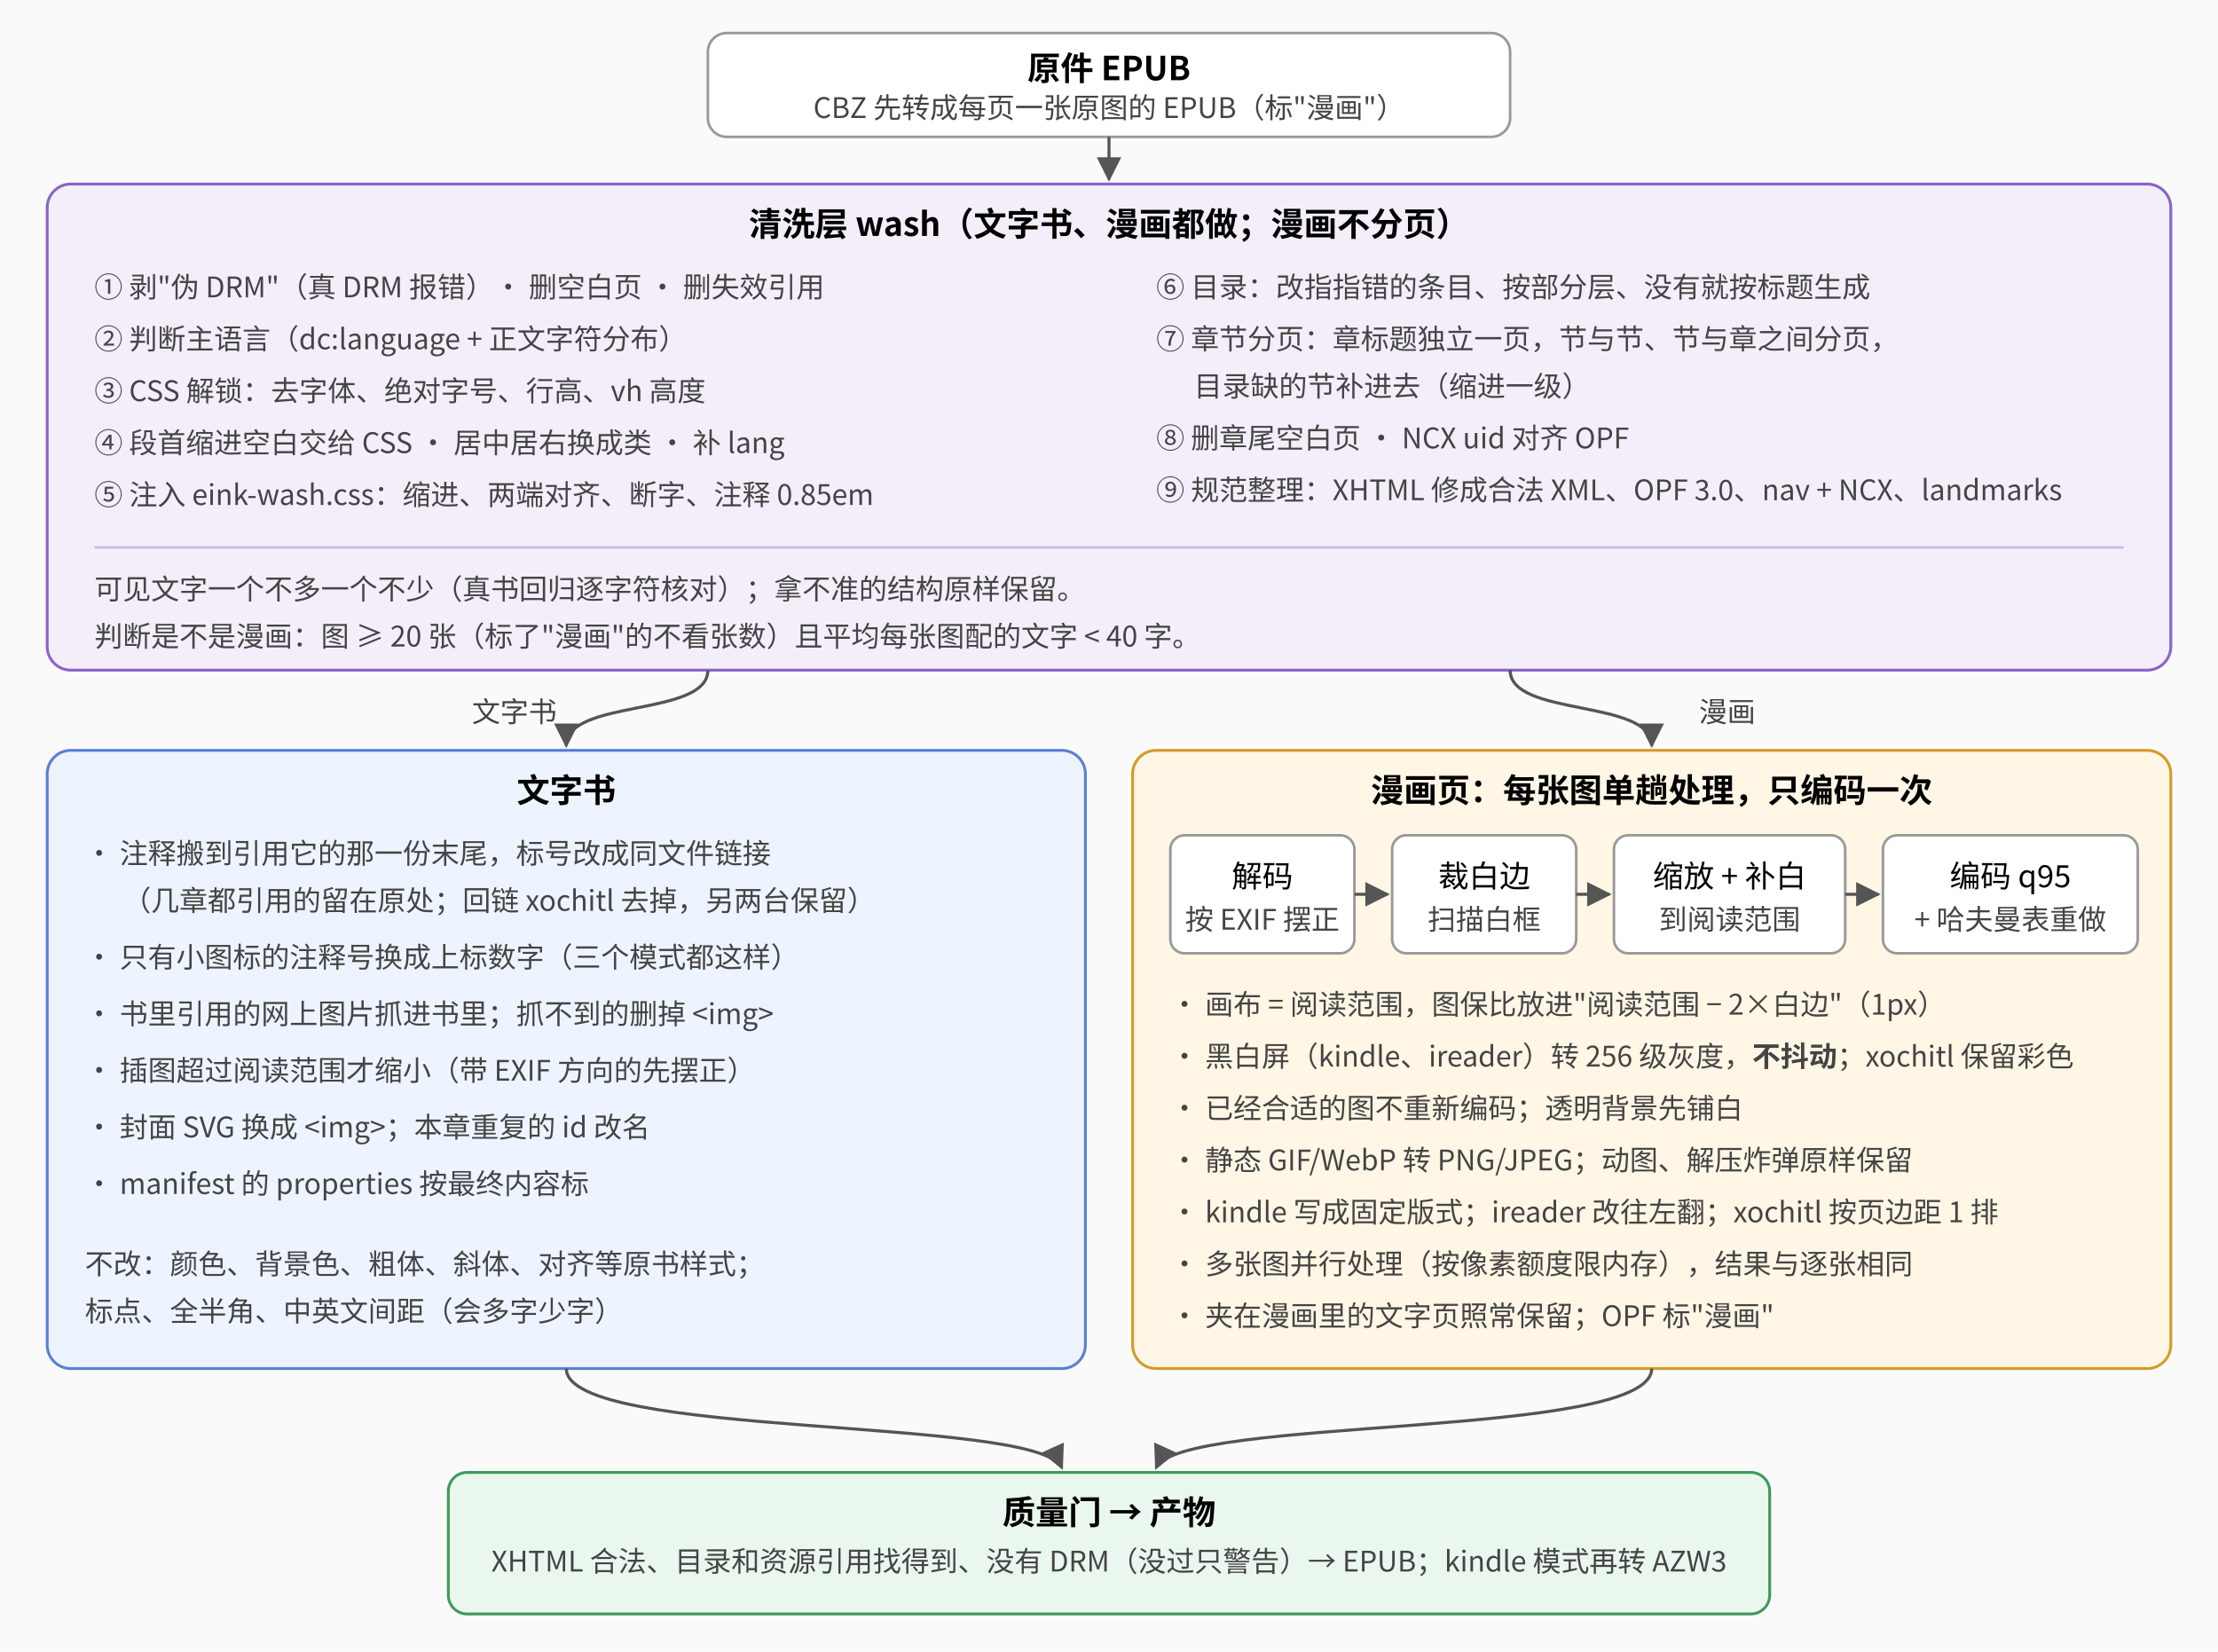
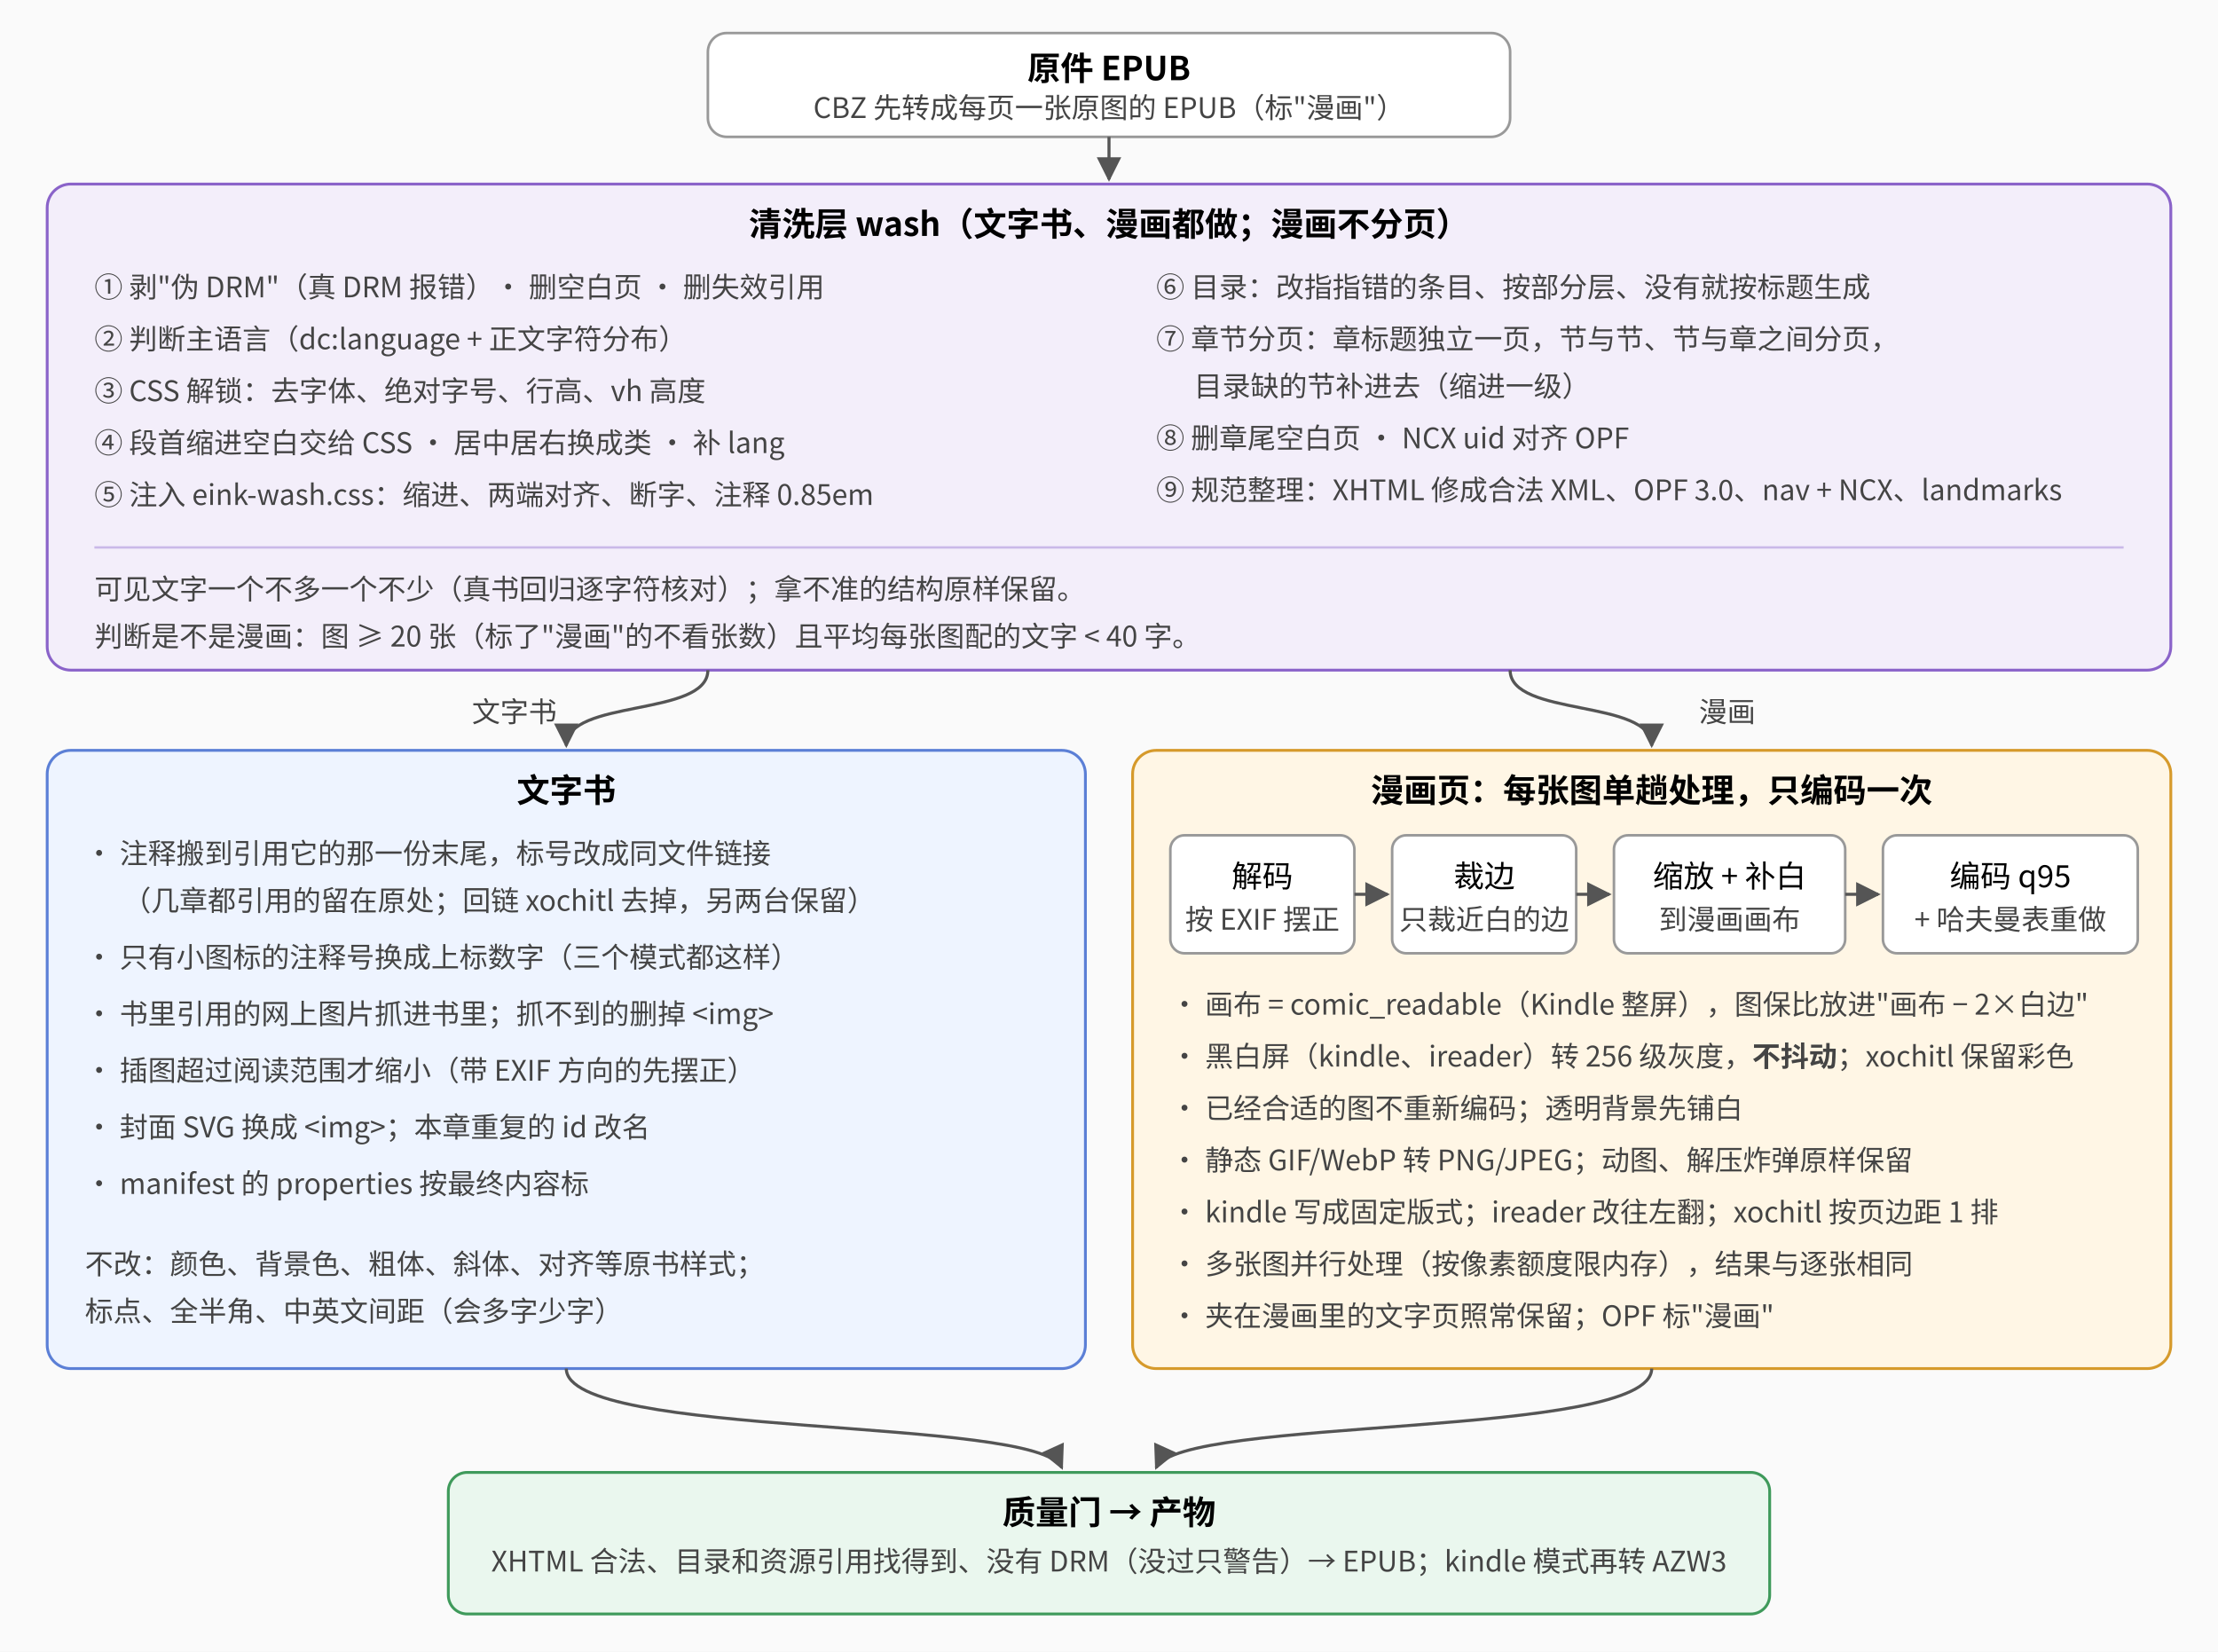
<svg xmlns="http://www.w3.org/2000/svg" viewBox="0 0 940 700" font-family="'Noto Sans CJK SC','PingFang SC','Microsoft YaHei',sans-serif" font-size="13">
  <defs>
    <marker id="a" viewBox="0 0 10 10" refX="9" refY="5" markerWidth="8" markerHeight="8" orient="auto">
      <path d="M0 0L10 5L0 10z" fill="#555" />
    </marker>
    <style>
      .b{fill:#fff;stroke:#999;stroke-width:1.1}
      .w{fill:#f3eefa;stroke:#8a63c9;stroke-width:1.2}
      .t{fill:#eef4ff;stroke:#5b7fd6;stroke-width:1.2}
      .c{fill:#fff6e5;stroke:#d69a2b;stroke-width:1.2}
      .g{fill:#eaf7ee;stroke:#3f9a5b;stroke-width:1.2}
      .h{font-weight:bold;font-size:14px}
      .s{font-size:12px;fill:#444}
      .l{stroke:#555;stroke-width:1.3;fill:none}
    </style>
  </defs>
  <rect width="940" height="700" fill="#fafafa" />
  <rect class="b" x="300" y="14" width="340" height="44" rx="8" />
  <text x="470" y="34" text-anchor="middle" class="h">原件 EPUB</text>
  <text x="470" y="50" text-anchor="middle" class="s">CBZ 先转成每页一张原图的 EPUB（标"漫画"）</text>
  <path class="l" d="M470 58 L470 76" marker-end="url(#a)" />
  <rect class="w" x="20" y="78" width="900" height="206" rx="10" />
  <text x="470" y="100" text-anchor="middle" class="h">清洗层 wash（文字书、漫画都做；漫画不分页）</text>
  <g class="s">
    <text x="40" y="126">① 剥"伪 DRM"（真 DRM 报错）· 删空白页 · 删失效引用</text>
    <text x="40" y="148">② 判断主语言（dc:language + 正文字符分布）</text>
    <text x="40" y="170">③ CSS 解锁：去字体、绝对字号、行高、vh 高度</text>
    <text x="40" y="192">④ 段首缩进空白交给 CSS · 居中居右换成类 · 补 lang</text>
    <text x="40" y="214">⑤ 注入 eink-wash.css：缩进、两端对齐、断字、注释 0.85em</text>
    <text x="490" y="126">⑥ 目录：改指指错的条目、按部分层、没有就按标题生成</text>
    <text x="490" y="148">⑦ 章节分页：章标题独立一页，节与节、节与章之间分页，</text>
    <text x="506" y="168">目录缺的节补进去（缩进一级）</text>
    <text x="490" y="190">⑧ 删章尾空白页 · NCX uid 对齐 OPF</text>
    <text x="490" y="212">⑨ 规范整理：XHTML 修成合法 XML、OPF 3.0、nav + NCX、landmarks</text>
  </g>
  <line x1="40" y1="232" x2="900" y2="232" stroke="#c9b8e8" />
  <text x="40" y="254" class="s">可见文字一个不多一个不少（真书回归逐字符核对）；拿不准的结构原样保留。</text>
  <text x="40" y="274" class="s">判断是不是漫画：图 ≥ 20 张（标了"漫画"的不看张数）且平均每张图配的文字 &lt; 40 字。</text>
  <path class="l" d="M300 284 C300 304 240 296 240 316" marker-end="url(#a)" />
  <path class="l" d="M640 284 C640 304 700 296 700 316" marker-end="url(#a)" />
  <text x="200" y="306" class="s">文字书</text>
  <text x="720" y="306" class="s">漫画</text>
  <rect class="t" x="20" y="318" width="440" height="262" rx="10" />
  <text x="240" y="340" text-anchor="middle" class="h">文字书</text>
  <g class="s">
    <text x="36" y="366">· 注释搬到引用它的那一份末尾，标号改成同文件链接</text>
    <text x="52" y="386">（几章都引用的留在原处；回链 xochitl 去掉，另两台保留）</text>
    <text x="36" y="410">· 只有小图标的注释号换成上标数字（三个模式都这样）</text>
    <text x="36" y="434">· 书里引用的网上图片抓进书里；抓不到的删掉 &lt;img&gt;</text>
    <text x="36" y="458">· 插图超过阅读范围才缩小（带 EXIF 方向的先摆正）</text>
    <text x="36" y="482">· 封面 SVG 换成 &lt;img&gt;；本章重复的 id 改名</text>
    <text x="36" y="506">· manifest 的 properties 按最终内容标</text>
    <text x="36" y="540" class="s">不改：颜色、背景色、粗体、斜体、对齐等原书样式；</text>
    <text x="36" y="560" class="s">标点、全半角、中英文间距（会多字少字）</text>
  </g>
  <rect class="c" x="480" y="318" width="440" height="262" rx="10" />
  <text x="700" y="340" text-anchor="middle" class="h">漫画页：每张图单趟处理，只编码一次</text>
  <g>
    <rect class="b" x="496" y="354" width="78" height="50" rx="6" />
    <text x="535" y="376" text-anchor="middle">解码</text>
    <text x="535" y="394" text-anchor="middle" class="s">按 EXIF 摆正</text>
    <rect class="b" x="590" y="354" width="78" height="50" rx="6" />
-     <text x="629" y="376" text-anchor="middle">裁白边</text>
-     <text x="629" y="394" text-anchor="middle" class="s">扫描白框</text>
+     <text x="629" y="376" text-anchor="middle">裁边</text>
+     <text x="629" y="394" text-anchor="middle" class="s">只裁近白的边</text>
    <rect class="b" x="684" y="354" width="98" height="50" rx="6" />
    <text x="733" y="376" text-anchor="middle">缩放 + 补白</text>
-     <text x="733" y="394" text-anchor="middle" class="s">到阅读范围</text>
+     <text x="733" y="394" text-anchor="middle" class="s">到漫画画布</text>
    <rect class="b" x="798" y="354" width="108" height="50" rx="6" />
    <text x="852" y="376" text-anchor="middle">编码 q95</text>
    <text x="852" y="394" text-anchor="middle" class="s">+ 哈夫曼表重做</text>
    <path class="l" d="M574 379 L588 379" marker-end="url(#a)" />
    <path class="l" d="M668 379 L682 379" marker-end="url(#a)" />
    <path class="l" d="M782 379 L796 379" marker-end="url(#a)" />
  </g>
  <g class="s">
-     <text x="496" y="430">· 画布 = 阅读范围，图保比放进"阅读范围 − 2×白边"（1px）</text>
+     <text x="496" y="430">· 画布 = comic_readable（Kindle 整屏），图保比放进"画布 − 2×白边"</text>
    <text x="496" y="452">· 黑白屏（kindle、ireader）转 256 级灰度，<tspan font-weight="bold">不抖动</tspan>；xochitl 保留彩色</text>
    <text x="496" y="474">· 已经合适的图不重新编码；透明背景先铺白</text>
    <text x="496" y="496">· 静态 GIF/WebP 转 PNG/JPEG；动图、解压炸弹原样保留</text>
    <text x="496" y="518">· kindle 写成固定版式；ireader 改往左翻；xochitl 按页边距 1 排</text>
    <text x="496" y="540">· 多张图并行处理（按像素额度限内存），结果与逐张相同</text>
    <text x="496" y="562">· 夹在漫画里的文字页照常保留；OPF 标"漫画"</text>
  </g>
  <path class="l" d="M240 580 C240 610 440 600 450 622" marker-end="url(#a)" />
  <path class="l" d="M700 580 C700 610 500 600 490 622" marker-end="url(#a)" />
  <rect class="g" x="190" y="624" width="560" height="60" rx="8" />
  <text x="470" y="646" text-anchor="middle" class="h">质量门 → 产物</text>
  <text x="470" y="666" text-anchor="middle" class="s">XHTML 合法、目录和资源引用找得到、没有 DRM（没过只警告）→ EPUB；kindle 模式再转 AZW3</text>
</svg>
